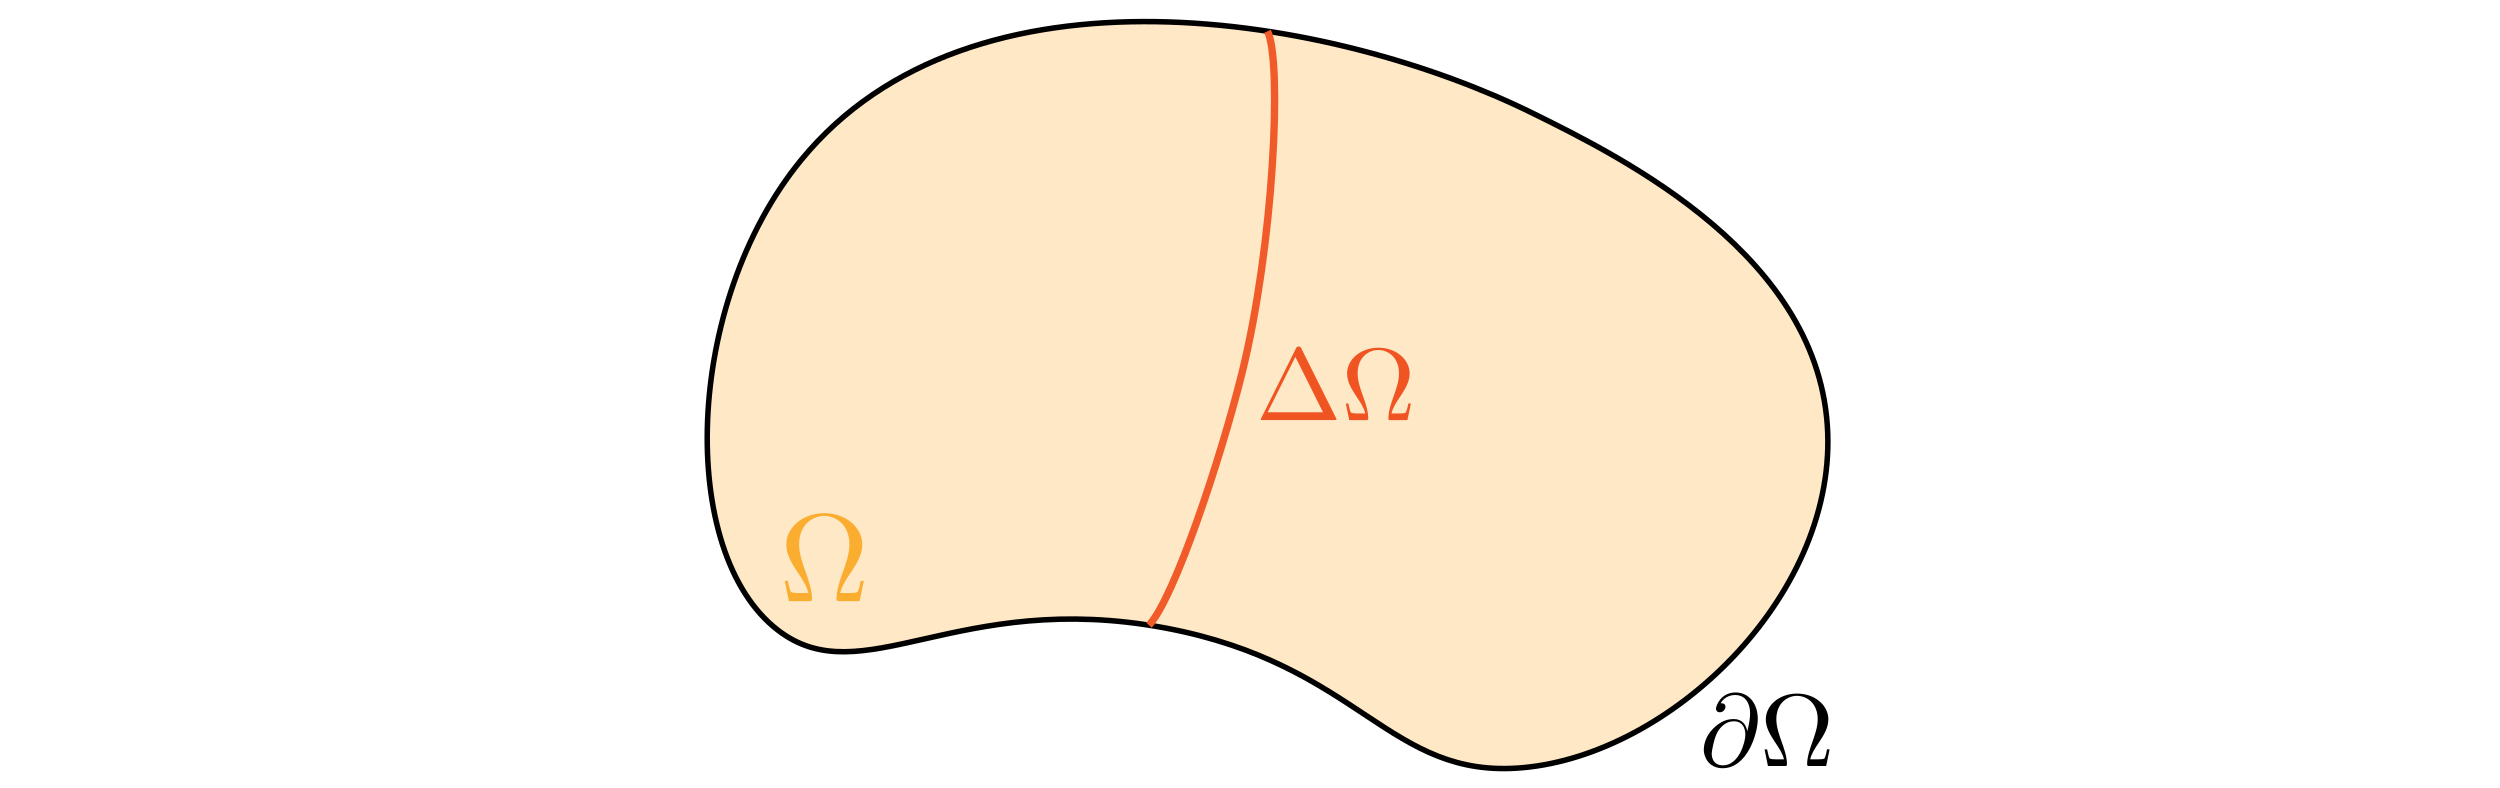
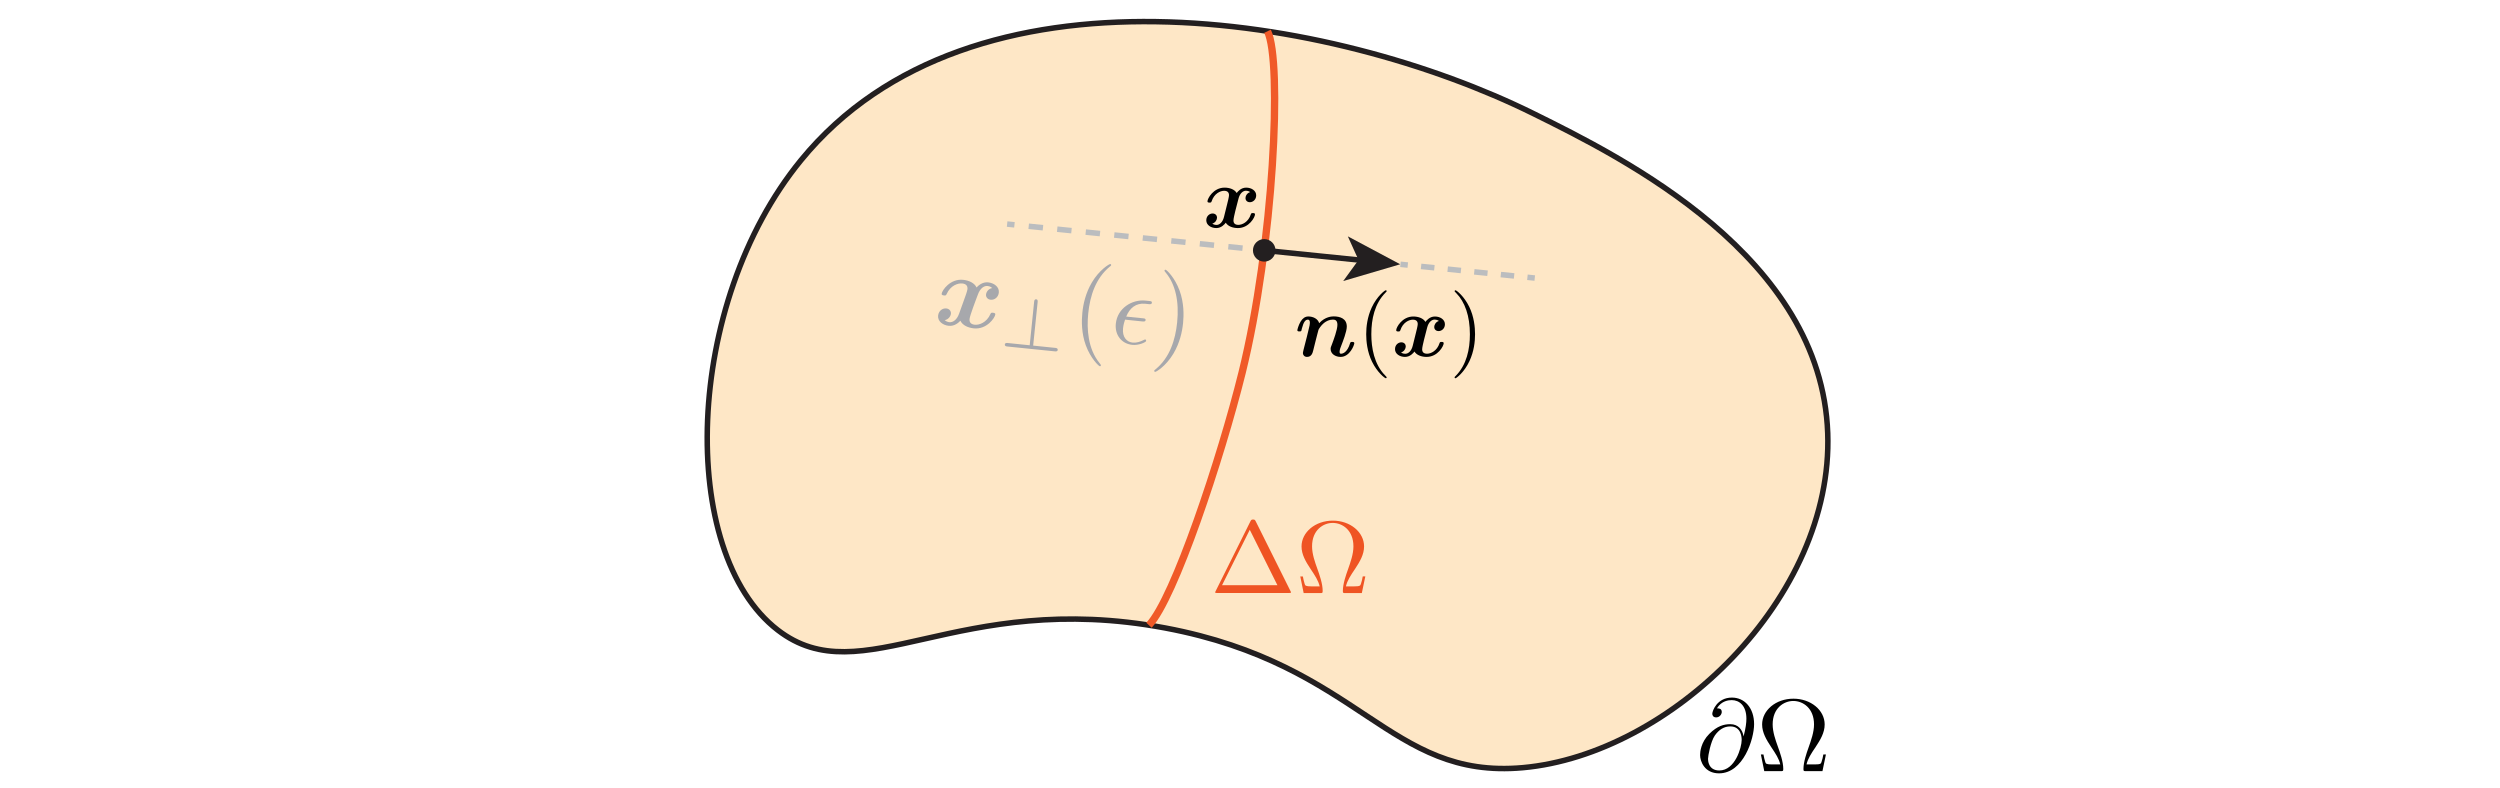
<svg xmlns="http://www.w3.org/2000/svg" xmlns:xlink="http://www.w3.org/1999/xlink" version="1.1" id="Layer_1" x="0px" y="0px" viewBox="0 0 678.74 213.79" enable-background="new 0 0 678.74 213.79" xml:space="preserve">
-   <path fill="#FBB040" fill-opacity="0.3" stroke="#000000" stroke-width="1.5" stroke-miterlimit="10" d="M217.48,43.48  c46.21-56.5,144.47-39.55,198.85-12.64c24.29,12.02,78.19,38.69,79.89,86.78c1.58,44.7-42.67,87.19-82.76,90.8  c-36.49,3.29-43.93-27.94-97.13-37.93c-56.56-10.63-82.21,18.28-105.17,0.57C183.85,150.01,185.57,82.5,217.48,43.48z" />
-   <path fill="none" stroke="#F15A29" stroke-width="2" stroke-miterlimit="10" d="M344.13,8.48c4.05,8.26,1.7,57.96-6.9,92.67  c-5.77,23.28-18.41,61.31-25.29,68.59" />
+   <path fill="#FAAF40" fill-opacity="0.3" stroke="#231F20" stroke-width="1.5" stroke-miterlimit="10" d="M217.48,43.48  c46.21-56.5,144.47-39.55,198.85-12.64c24.29,12.02,78.19,38.69,79.89,86.78c1.58,44.7-42.67,87.19-82.76,90.8  c-36.49,3.29-43.93-27.94-97.13-37.93c-56.56-10.63-82.21,18.28-105.17,0.57C183.85,150.01,185.57,82.5,217.48,43.48z" />
+   <path fill="none" stroke="#F05A28" stroke-width="2" stroke-miterlimit="10" d="M344.13,8.48c4.05,8.26,1.7,57.96-6.9,92.67  c-5.77,23.28-18.41,61.31-25.29,68.59" />
  <g>
    <defs>
-       <rect id="SVGID_1_" x="212.6" y="138.71" width="22" height="25" />
+       <rect id="SVGID_1_" x="461.26" y="189.05" width="35" height="21" />
    </defs>
-     <clipPath id="SVGID_00000030461120223665454440000013058236517901700515_">
+     <clipPath id="SVGID_00000065792509805471597170000014160871766765368998_">
      <use xlink:href="#SVGID_1_" overflow="visible" />
    </clipPath>
-     <path opacity="0" clip-path="url(#SVGID_00000030461120223665454440000013058236517901700515_)" fill="none" stroke="#000001" stroke-width="1.000000e-06" stroke-miterlimit="10" d="   M223.6,151.21" />
-     <path clip-path="url(#SVGID_00000030461120223665454440000013058236517901700515_)" fill="#FBAD30" d="M234.52,157.72h-0.85   c-0.17,0.88-0.3,1.66-0.61,2.47c-0.17,0.54-0.27,0.81-2.24,0.81h-2.71c0.44-1.9,1.49-3.52,3.01-5.76c1.59-2.4,2.98-4.74,2.98-7.42   c0-4.71-4.57-8.5-10.29-8.5c-5.82,0-10.33,3.86-10.33,8.5c0,2.67,1.39,5.01,2.98,7.42c1.49,2.24,2.57,3.86,3.01,5.76h-2.71   c-1.96,0-2.07-0.27-2.24-0.78c-0.27-0.78-0.44-1.66-0.61-2.51h-0.85l1.12,5.49h5.42c0.75,0,0.85,0,0.85-0.71   c0-2.37-1.05-5.35-1.83-7.52c-0.71-1.96-1.66-4.64-1.66-7.18c0-5.42,3.72-7.72,6.81-7.72c3.25,0,6.84,2.44,6.84,7.72   c0,2.54-0.91,5.11-1.9,7.89c-0.51,1.42-1.59,4.47-1.59,6.81c0,0.71,0.1,0.71,0.88,0.71h5.38L234.52,157.72" />
+     <path opacity="0" clip-path="url(#SVGID_00000065792509805471597170000014160871766765368998_)" fill="none" stroke="#000001" stroke-width="1.000000e-06" stroke-miterlimit="10" d="   M478.76,199.55" />
+     <path clip-path="url(#SVGID_00000065792509805471597170000014160871766765368998_)" d="M466.79,209.18c-3.07,0-3.07-2.87-3.07-3.15   c0-0.75,0.7-4.66,1.84-6.33c1.12-1.59,2.48-2.48,4.21-2.48c3.04,0,3.09,3.12,3.09,3.68C472.86,202.91,471.08,209.18,466.79,209.18    M473.37,199.9c-0.28-1.73-1.42-3.29-3.6-3.29c-1.7,0-3.51,0.45-5.69,2.62c-2.31,2.31-2.51,4.91-2.51,5.77   c0,1.73,1.23,4.96,5.13,4.96c6.63,0,9.53-9.37,9.53-13.35c0-4.43-2.59-7.22-6.02-7.22c-4.04,0-5.33,3.62-5.33,4.4   c0,0.39,0.22,0.98,1.06,0.98c0.92,0,1.51-0.84,1.51-1.48c0-0.98-0.87-0.98-1.31-0.98c1.23-2.06,3.21-2.23,4.01-2.23   c2.04,0,3.99,1.45,3.99,5.05c0,1.09-0.17,2.51-0.75,4.77H473.37z" />
+     <path clip-path="url(#SVGID_00000065792509805471597170000014160871766765368998_)" d="M495.73,204.83h-0.7   c-0.14,0.73-0.25,1.37-0.5,2.04c-0.14,0.45-0.22,0.67-1.84,0.67h-2.23c0.36-1.56,1.23-2.9,2.48-4.74c1.31-1.98,2.45-3.9,2.45-6.11   c0-3.88-3.76-7-8.48-7c-4.8,0-8.5,3.18-8.5,7c0,2.2,1.14,4.13,2.45,6.11c1.23,1.84,2.12,3.18,2.48,4.74h-2.23   c-1.62,0-1.7-0.22-1.84-0.64c-0.22-0.64-0.36-1.37-0.5-2.06h-0.7l0.92,4.52h4.46c0.61,0,0.7,0,0.7-0.59c0-1.95-0.86-4.4-1.51-6.19   c-0.58-1.62-1.37-3.82-1.37-5.91c0-4.46,3.07-6.36,5.6-6.36c2.68,0,5.63,2.01,5.63,6.36c0,2.09-0.75,4.21-1.56,6.5   c-0.42,1.17-1.31,3.68-1.31,5.6c0,0.59,0.08,0.59,0.73,0.59h4.43L495.73,204.83" />
  </g>
  <g>
    <defs>
-       <rect id="SVGID_00000136375738854204518910000000944796851260853941_" x="462.26" y="187.66" width="35" height="21" />
+       <rect id="SVGID_00000132080314531994229740000015905384786415673001_" x="329" y="140.71" width="42" height="21" />
    </defs>
-     <clipPath id="SVGID_00000106139538897455460640000012710411377379661960_">
-       <use xlink:href="#SVGID_00000136375738854204518910000000944796851260853941_" overflow="visible" />
+     <clipPath id="SVGID_00000109722015194112899350000003284788216025698996_">
+       <use xlink:href="#SVGID_00000132080314531994229740000015905384786415673001_" overflow="visible" />
    </clipPath>
-     <path opacity="0" clip-path="url(#SVGID_00000106139538897455460640000012710411377379661960_)" fill="none" stroke="#000001" stroke-width="1.000000e-06" stroke-miterlimit="10" d="   M479.76,198.16" />
-     <path clip-path="url(#SVGID_00000106139538897455460640000012710411377379661960_)" d="M467.79,207.79c-3.07,0-3.07-2.87-3.07-3.15   c0-0.75,0.7-4.66,1.84-6.33c1.12-1.59,2.48-2.48,4.21-2.48c3.04,0,3.09,3.12,3.09,3.68C473.86,201.52,472.08,207.79,467.79,207.79    M474.37,198.51c-0.28-1.73-1.42-3.29-3.6-3.29c-1.7,0-3.51,0.45-5.69,2.62c-2.31,2.31-2.51,4.91-2.51,5.77   c0,1.73,1.23,4.96,5.13,4.96c6.63,0,9.53-9.37,9.53-13.35c0-4.43-2.59-7.22-6.02-7.22c-4.04,0-5.33,3.62-5.33,4.4   c0,0.39,0.22,0.98,1.06,0.98c0.92,0,1.51-0.84,1.51-1.48c0-0.98-0.87-0.98-1.31-0.98c1.23-2.06,3.21-2.23,4.01-2.23   c2.04,0,3.99,1.45,3.99,5.05c0,1.09-0.17,2.51-0.75,4.77H474.37z" />
-     <path clip-path="url(#SVGID_00000106139538897455460640000012710411377379661960_)" d="M496.73,203.44h-0.7   c-0.14,0.72-0.25,1.37-0.5,2.04c-0.14,0.45-0.22,0.67-1.84,0.67h-2.23c0.36-1.56,1.23-2.9,2.48-4.74c1.31-1.98,2.45-3.9,2.45-6.11   c0-3.88-3.76-7-8.48-7c-4.8,0-8.5,3.18-8.5,7c0,2.2,1.14,4.13,2.45,6.11c1.23,1.84,2.12,3.18,2.48,4.74h-2.23   c-1.62,0-1.7-0.22-1.84-0.64c-0.22-0.64-0.36-1.37-0.5-2.06h-0.7l0.92,4.52h4.46c0.61,0,0.7,0,0.7-0.59c0-1.95-0.86-4.4-1.51-6.19   c-0.58-1.62-1.37-3.82-1.37-5.91c0-4.46,3.07-6.36,5.6-6.36c2.68,0,5.63,2.01,5.63,6.36c0,2.09-0.75,4.21-1.56,6.5   c-0.42,1.17-1.31,3.68-1.31,5.6c0,0.59,0.08,0.59,0.73,0.59h4.43L496.73,203.44" />
+     <path opacity="0" clip-path="url(#SVGID_00000109722015194112899350000003284788216025698996_)" fill="none" stroke="#000001" stroke-width="1.000000e-06" stroke-miterlimit="10" d="   M350,151.21" />
+     <path clip-path="url(#SVGID_00000109722015194112899350000003284788216025698996_)" fill="#EF5423" d="M339.31,143.83l7.5,15.05   h-15.03L339.31,143.83z M340.93,141.55c-0.2-0.36-0.25-0.5-0.72-0.5c-0.48,0-0.53,0.14-0.73,0.5l-9.42,18.9   c-0.14,0.25-0.14,0.31-0.14,0.33c0,0.22,0.17,0.22,0.61,0.22h19.35c0.45,0,0.61,0,0.61-0.22c0-0.03,0-0.08-0.14-0.33L340.93,141.55   z" />
+     <path clip-path="url(#SVGID_00000109722015194112899350000003284788216025698996_)" fill="#EF5423" d="M370.68,156.49h-0.7   c-0.14,0.73-0.25,1.37-0.5,2.04c-0.14,0.45-0.22,0.67-1.84,0.67h-2.23c0.36-1.56,1.23-2.9,2.48-4.74c1.31-1.98,2.45-3.9,2.45-6.11   c0-3.88-3.76-7-8.48-7c-4.8,0-8.5,3.18-8.5,7c0,2.2,1.14,4.13,2.45,6.11c1.23,1.84,2.12,3.18,2.48,4.74h-2.23   c-1.62,0-1.7-0.22-1.84-0.64c-0.22-0.64-0.36-1.37-0.5-2.06h-0.7l0.92,4.52h4.46c0.61,0,0.7,0,0.7-0.59c0-1.95-0.86-4.4-1.51-6.19   c-0.58-1.62-1.37-3.82-1.37-5.91c0-4.46,3.07-6.36,5.6-6.36c2.68,0,5.63,2.01,5.63,6.36c0,2.09-0.75,4.21-1.56,6.5   c-0.42,1.17-1.31,3.68-1.31,5.6c0,0.59,0.08,0.59,0.72,0.59h4.43L370.68,156.49" />
+   </g>
+   <g>
+     <g>
+       <line fill="none" stroke="#BBBDBF" stroke-width="1.5" stroke-miterlimit="10" x1="273.43" y1="60.83" x2="275.42" y2="61.04" />
+       <line fill="none" stroke="#BBBDBF" stroke-width="1.5" stroke-miterlimit="10" stroke-dasharray="3.891,3.891" x1="279.29" y1="61.43" x2="339.29" y2="67.57" />
+       <line fill="none" stroke="#BBBDBF" stroke-width="1.5" stroke-miterlimit="10" x1="341.22" y1="67.77" x2="343.21" y2="67.97" />
+     </g>
+   </g>
+   <circle fill="#231F20" stroke="#231F20" stroke-miterlimit="10" cx="343.23" cy="67.97" r="2.56" />
+   <g>
+     <g>
+       <line fill="none" stroke="#231F20" stroke-width="1.5" stroke-miterlimit="10" x1="343.2" y1="67.97" x2="369.62" y2="70.67" />
+       <g>
+         <polygon fill="#231F20" points="380.15,71.75 364.68,76.3 368.83,70.59 365.93,64.17    " />
+       </g>
+     </g>
  </g>
  <g>
    <defs>
-       <rect id="SVGID_00000058587314137951133120000005745496830979362736_" x="341.38" y="93.75" width="42" height="21" />
+       <rect id="SVGID_00000080180971403895682400000017693335485160996514_" x="326.82" y="50.13" width="15" height="12" />
    </defs>
-     <clipPath id="SVGID_00000022543752094984954560000006605864184355534483_">
-       <use xlink:href="#SVGID_00000058587314137951133120000005745496830979362736_" overflow="visible" />
+     <clipPath id="SVGID_00000039823388714634568900000000105901713306852766_">
+       <use xlink:href="#SVGID_00000080180971403895682400000017693335485160996514_" overflow="visible" />
    </clipPath>
-     <path opacity="0" clip-path="url(#SVGID_00000022543752094984954560000006605864184355534483_)" fill="none" stroke="#000001" stroke-width="1.000000e-06" stroke-miterlimit="10" d="   M362.38,104.25" />
-     <path clip-path="url(#SVGID_00000022543752094984954560000006605864184355534483_)" fill="#F05423" d="M351.69,96.88l7.5,15.05   h-15.03L351.69,96.88z M353.3,94.59c-0.2-0.36-0.25-0.5-0.73-0.5c-0.47,0-0.53,0.14-0.72,0.5l-9.42,18.9   c-0.14,0.25-0.14,0.31-0.14,0.33c0,0.22,0.17,0.22,0.61,0.22h19.35c0.45,0,0.61,0,0.61-0.22c0-0.03,0-0.08-0.14-0.33L353.3,94.59z" />
-     <path clip-path="url(#SVGID_00000022543752094984954560000006605864184355534483_)" fill="#F05423" d="M383.05,109.54h-0.7   c-0.14,0.72-0.25,1.37-0.5,2.04c-0.14,0.45-0.22,0.67-1.84,0.67h-2.23c0.36-1.56,1.23-2.9,2.48-4.74c1.31-1.98,2.45-3.9,2.45-6.11   c0-3.88-3.76-7-8.48-7c-4.8,0-8.5,3.18-8.5,7c0,2.2,1.14,4.13,2.45,6.11c1.23,1.84,2.12,3.18,2.48,4.74h-2.23   c-1.62,0-1.7-0.22-1.84-0.64c-0.22-0.64-0.36-1.37-0.5-2.06h-0.7l0.92,4.52h4.46c0.61,0,0.7,0,0.7-0.59c0-1.95-0.86-4.4-1.51-6.19   c-0.58-1.62-1.37-3.82-1.37-5.91c0-4.46,3.07-6.36,5.6-6.36c2.68,0,5.63,2.01,5.63,6.36c0,2.09-0.75,4.21-1.56,6.5   c-0.42,1.17-1.31,3.68-1.31,5.6c0,0.59,0.08,0.59,0.73,0.59h4.43L383.05,109.54" />
+     <path opacity="0" clip-path="url(#SVGID_00000039823388714634568900000000105901713306852766_)" fill="none" stroke="#000000" stroke-width="1.000000e-06" stroke-miterlimit="10" d="   M334.32,56.13" />
+     <path clip-path="url(#SVGID_00000039823388714634568900000000105901713306852766_)" d="M339.43,52.15   c-0.86,0.24-1.29,1.05-1.29,1.65c0,0.53,0.41,1.1,1.19,1.1c0.84,0,1.72-0.69,1.72-1.86c0-1.27-1.27-2.1-2.73-2.1   c-1.36,0-2.25,1.03-2.56,1.46c-0.6-1-1.94-1.46-3.3-1.46c-3.01,0-4.64,2.94-4.64,3.73c0,0.33,0.36,0.33,0.57,0.33   c0.29,0,0.45,0,0.55-0.31c0.69-2.17,2.41-2.89,3.39-2.89c0.91,0,1.34,0.43,1.34,1.19c0,0.45-0.33,1.77-0.55,2.63l-0.81,3.27   c-0.36,1.46-1.22,2.18-2.03,2.18c-0.12,0-0.67,0-1.15-0.36c0.86-0.24,1.29-1.05,1.29-1.65c0-0.52-0.41-1.1-1.2-1.1   c-0.84,0-1.72,0.69-1.72,1.86c0,1.27,1.27,2.1,2.73,2.1c1.36,0,2.25-1.03,2.56-1.46c0.6,1,1.94,1.46,3.3,1.46   c3.01,0,4.64-2.94,4.64-3.73c0-0.34-0.36-0.34-0.57-0.34c-0.29,0-0.45,0-0.55,0.31c-0.69,2.18-2.41,2.89-3.39,2.89   c-0.91,0-1.34-0.43-1.34-1.2c0-0.5,0.31-1.77,0.52-2.65c0.17-0.62,0.72-2.87,0.84-3.25c0.36-1.43,1.2-2.17,2.03-2.17   C338.4,51.79,338.95,51.79,339.43,52.15" />
+   </g>
+   <g>
+     <defs>
+       <rect id="SVGID_00000008859808130669645400000018329975187287213959_" x="351.76" y="78.33" width="49" height="25" />
+     </defs>
+     <clipPath id="SVGID_00000067924158192472803480000006276444859868159641_">
+       <use xlink:href="#SVGID_00000008859808130669645400000018329975187287213959_" overflow="visible" />
+     </clipPath>
+     <path opacity="0" clip-path="url(#SVGID_00000067924158192472803480000006276444859868159641_)" fill="none" stroke="#000000" stroke-width="1.000000e-06" stroke-miterlimit="10" d="   M376.26,90.83" />
+     <path clip-path="url(#SVGID_00000067924158192472803480000006276444859868159641_)" d="M358.15,87.74   c-0.33-1.19-1.65-1.82-2.94-1.82c-0.88,0-1.55,0.5-2.08,1.36c-0.6,0.96-0.91,2.25-0.91,2.37c0,0.33,0.36,0.33,0.57,0.33   c0.26,0,0.36,0,0.48-0.12c0.05-0.05,0.05-0.1,0.19-0.69c0.48-1.86,1-2.39,1.62-2.39c0.36,0,0.55,0.24,0.55,0.88   c0,0.41-0.1,0.79-0.33,1.74c-0.17,0.67-0.41,1.62-0.52,2.15l-0.86,3.35c-0.07,0.33-0.19,0.79-0.19,0.95c0,0.5,0.38,1.05,1.12,1.05   c1.24,0,1.53-1.1,1.7-1.82c0.24-0.88,0.43-1.65,0.67-2.68c0.1-0.31,0.69-2.77,0.74-2.84c0.02-0.14,0.69-1.22,1.48-1.86   c0.67-0.53,1.46-0.93,2.46-0.93c0.62,0,1.2,0.24,1.2,1.41c0,1.36-1.05,4.16-1.5,5.35c-0.26,0.65-0.34,0.81-0.34,1.22   c0,1.39,1.39,2.15,2.7,2.15c2.53,0,3.73-3.25,3.73-3.73c0-0.34-0.36-0.34-0.58-0.34c-0.29,0-0.45,0-0.55,0.31   c-0.79,2.65-2.08,2.89-2.46,2.89c-0.17,0-0.41,0-0.41-0.5c0-0.55,0.24-1.15,0.48-1.75c0.38-0.98,1.48-3.77,1.48-5.11   c0-2.2-1.84-2.77-3.56-2.77C361.6,85.92,359.85,85.92,358.15,87.74" />
+     <path clip-path="url(#SVGID_00000067924158192472803480000006276444859868159641_)" d="M376.47,102.46c0-0.07,0-0.12-0.41-0.53   c-2.99-3.01-3.75-7.53-3.75-11.18c0-4.16,0.91-8.32,3.85-11.3c0.31-0.29,0.31-0.34,0.31-0.41c0-0.17-0.1-0.24-0.24-0.24   c-0.24,0-2.39,1.62-3.8,4.66c-1.22,2.63-1.51,5.28-1.51,7.29c0,1.86,0.26,4.75,1.58,7.45c1.43,2.94,3.49,4.49,3.73,4.49   C376.38,102.7,376.47,102.63,376.47,102.46" />
+     <path clip-path="url(#SVGID_00000067924158192472803480000006276444859868159641_)" d="M390.67,87.14   c-0.86,0.24-1.29,1.05-1.29,1.65c0,0.53,0.41,1.1,1.19,1.1c0.84,0,1.72-0.69,1.72-1.86c0-1.27-1.27-2.1-2.73-2.1   c-1.36,0-2.25,1.03-2.56,1.46c-0.6-1-1.94-1.46-3.3-1.46c-3.01,0-4.64,2.94-4.64,3.73c0,0.33,0.36,0.33,0.57,0.33   c0.29,0,0.45,0,0.55-0.31c0.69-2.17,2.41-2.89,3.39-2.89c0.91,0,1.34,0.43,1.34,1.19c0,0.45-0.33,1.77-0.55,2.63l-0.81,3.27   c-0.36,1.46-1.22,2.17-2.03,2.17c-0.12,0-0.67,0-1.15-0.36c0.86-0.24,1.29-1.05,1.29-1.65c0-0.53-0.41-1.1-1.2-1.1   c-0.84,0-1.72,0.69-1.72,1.86c0,1.27,1.27,2.1,2.72,2.1c1.36,0,2.25-1.03,2.56-1.46c0.6,1,1.94,1.46,3.3,1.46   c3.01,0,4.64-2.94,4.64-3.73c0-0.34-0.36-0.34-0.57-0.34c-0.29,0-0.45,0-0.55,0.31c-0.69,2.17-2.41,2.89-3.39,2.89   c-0.91,0-1.34-0.43-1.34-1.2c0-0.5,0.31-1.77,0.52-2.65c0.17-0.62,0.72-2.87,0.84-3.25c0.36-1.43,1.2-2.17,2.03-2.17   C389.64,86.78,390.19,86.78,390.67,87.14" />
+     <path clip-path="url(#SVGID_00000067924158192472803480000006276444859868159641_)" d="M400.47,90.75c0-1.86-0.26-4.76-1.58-7.46   c-1.43-2.94-3.49-4.49-3.73-4.49c-0.14,0-0.24,0.1-0.24,0.24c0,0.07,0,0.12,0.45,0.55c2.34,2.37,3.7,6.17,3.7,11.16   c0,4.09-0.88,8.29-3.85,11.3c-0.31,0.29-0.31,0.33-0.31,0.41c0,0.14,0.1,0.24,0.24,0.24c0.24,0,2.39-1.62,3.8-4.66   C400.18,95.41,400.47,92.76,400.47,90.75" />
+   </g>
+   <g>
+     <g>
+       <line fill="none" stroke="#BBBDBF" stroke-width="1.5" stroke-miterlimit="10" x1="380.22" y1="71.76" x2="382.21" y2="71.96" />
+       <line fill="none" stroke="#BBBDBF" stroke-width="1.5" stroke-miterlimit="10" stroke-dasharray="3.627,3.627" x1="385.82" y1="72.33" x2="412.88" y2="75.1" />
+       <line fill="none" stroke="#BBBDBF" stroke-width="1.5" stroke-miterlimit="10" x1="414.69" y1="75.28" x2="416.68" y2="75.49" />
+     </g>
+   </g>
+   <g>
+     <defs>
+       <rect id="SVGID_00000085218766754890367240000016284534382164845726_" x="273.72" y="50.82" transform="matrix(0.1018 -0.9948 0.9948 0.1018 174.999 362.463)" width="29" height="67" />
+     </defs>
+     <clipPath id="SVGID_00000072998636683242872760000011304683708880202389_">
+       <use xlink:href="#SVGID_00000085218766754890367240000016284534382164845726_" overflow="visible" />
+     </clipPath>
+     <path opacity="0" clip-path="url(#SVGID_00000072998636683242872760000011304683708880202389_)" fill="none" stroke="#000000" stroke-width="1.000000e-06" stroke-miterlimit="10" d="   M288.22,84.32" />
+     <path clip-path="url(#SVGID_00000072998636683242872760000011304683708880202389_)" fill="#A7A8AC" d="M269.39,78.2   c-1.03,0.17-1.62,1.07-1.69,1.76c-0.06,0.61,0.34,1.32,1.26,1.42c0.97,0.1,2.08-0.6,2.22-1.96c0.15-1.47-1.22-2.59-2.91-2.76   c-1.58-0.16-2.73,0.93-3.14,1.39c-0.57-1.24-2.07-1.92-3.65-2.08c-3.5-0.36-5.73,2.86-5.82,3.78c-0.04,0.39,0.38,0.43,0.63,0.46   c0.33,0.03,0.53,0.05,0.68-0.3c1.06-2.44,3.14-3.07,4.28-2.95c1.05,0.11,1.5,0.66,1.41,1.55c-0.05,0.53-0.6,2.01-0.95,2.98   l-1.33,3.7c-0.59,1.65-1.67,2.38-2.61,2.28c-0.14-0.01-0.78-0.08-1.29-0.55c1.03-0.18,1.62-1.07,1.69-1.76   c0.06-0.61-0.34-1.32-1.26-1.42c-0.97-0.1-2.08,0.6-2.22,1.96c-0.15,1.47,1.22,2.59,2.91,2.76c1.58,0.16,2.73-0.93,3.14-1.39   c0.57,1.24,2.07,1.92,3.66,2.08c3.49,0.36,5.73-2.86,5.82-3.78c0.04-0.39-0.38-0.43-0.63-0.46c-0.33-0.03-0.53-0.05-0.67,0.3   c-1.06,2.44-3.15,3.07-4.28,2.95c-1.05-0.11-1.5-0.66-1.41-1.55c0.06-0.58,0.57-2.01,0.92-3.02c0.27-0.7,1.17-3.24,1.36-3.67   c0.59-1.62,1.64-2.38,2.61-2.28C268.24,77.66,268.87,77.72,269.39,78.2" />
+     <path clip-path="url(#SVGID_00000072998636683242872760000011304683708880202389_)" fill="#A7A8AC" d="M281.71,82.06   c0.03-0.29,0.08-0.76-0.39-0.8c-0.48-0.05-0.53,0.4-0.56,0.71l-1.2,11.77l-5.93-0.61c-0.29-0.03-0.78-0.08-0.82,0.39   c-0.05,0.48,0.4,0.53,0.73,0.56l12.8,1.31c0.31,0.03,0.78,0.08,0.82-0.39c0.05-0.48-0.4-0.53-0.73-0.56l-5.93-0.61L281.71,82.06" />
+     <path clip-path="url(#SVGID_00000072998636683242872760000011304683708880202389_)" fill="#A7A8AC" d="M298.89,99.18   c0.01-0.08,0.01-0.14-0.41-0.66c-3.11-3.85-3.46-9.18-3.03-13.43c0.49-4.82,2.04-9.54,5.81-12.66c0.39-0.3,0.4-0.35,0.41-0.44   c0.02-0.19-0.08-0.29-0.25-0.3c-0.28-0.03-2.97,1.6-4.96,4.96c-1.73,2.91-2.38,5.95-2.61,8.28c-0.22,2.16-0.26,5.55,0.95,8.84   c1.32,3.58,3.52,5.63,3.79,5.66C298.75,99.45,298.87,99.37,298.89,99.18" />
+     <path clip-path="url(#SVGID_00000072998636683242872760000011304683708880202389_)" fill="#A7A8AC" d="M310.04,87.26   c0.44,0.05,0.94,0.1,0.99-0.38c0.04-0.39-0.29-0.42-0.77-0.47l-4.49-0.46c0.91-2.29,2.62-3.74,5.15-3.48l0.86,0.09   c0.47,0.05,0.92,0.09,0.96-0.38c0.04-0.39-0.32-0.43-0.79-0.47l-0.97-0.1c-3.6-0.37-7.6,2.02-8.04,6.27   c-0.31,3.05,1.54,5.45,4.48,5.75c1.8,0.18,3.72-0.74,3.75-1.05c0.01-0.08,0.01-0.39-0.24-0.42c-0.05-0.01-0.11-0.01-0.38,0.13   c-0.92,0.47-1.99,0.83-3.02,0.73c-1.61-0.16-2.88-1.47-2.63-3.91c0.1-0.97,0.43-2,0.55-2.33L310.04,87.26" />
+     <path clip-path="url(#SVGID_00000072998636683242872760000011304683708880202389_)" fill="#A7A8AC" d="M321.2,87.73   c0.22-2.16,0.26-5.55-0.95-8.84c-1.32-3.58-3.52-5.63-3.79-5.66c-0.17-0.02-0.29,0.08-0.3,0.25c-0.01,0.08-0.01,0.14,0.46,0.69   c2.44,3.02,3.57,7.59,2.97,13.39c-0.49,4.74-2.01,9.52-5.81,12.66c-0.39,0.3-0.4,0.35-0.41,0.43c-0.02,0.17,0.08,0.29,0.25,0.31   c0.28,0.03,2.97-1.6,4.96-4.96C320.31,93.1,320.96,90.06,321.2,87.73" />
  </g>
</svg>
